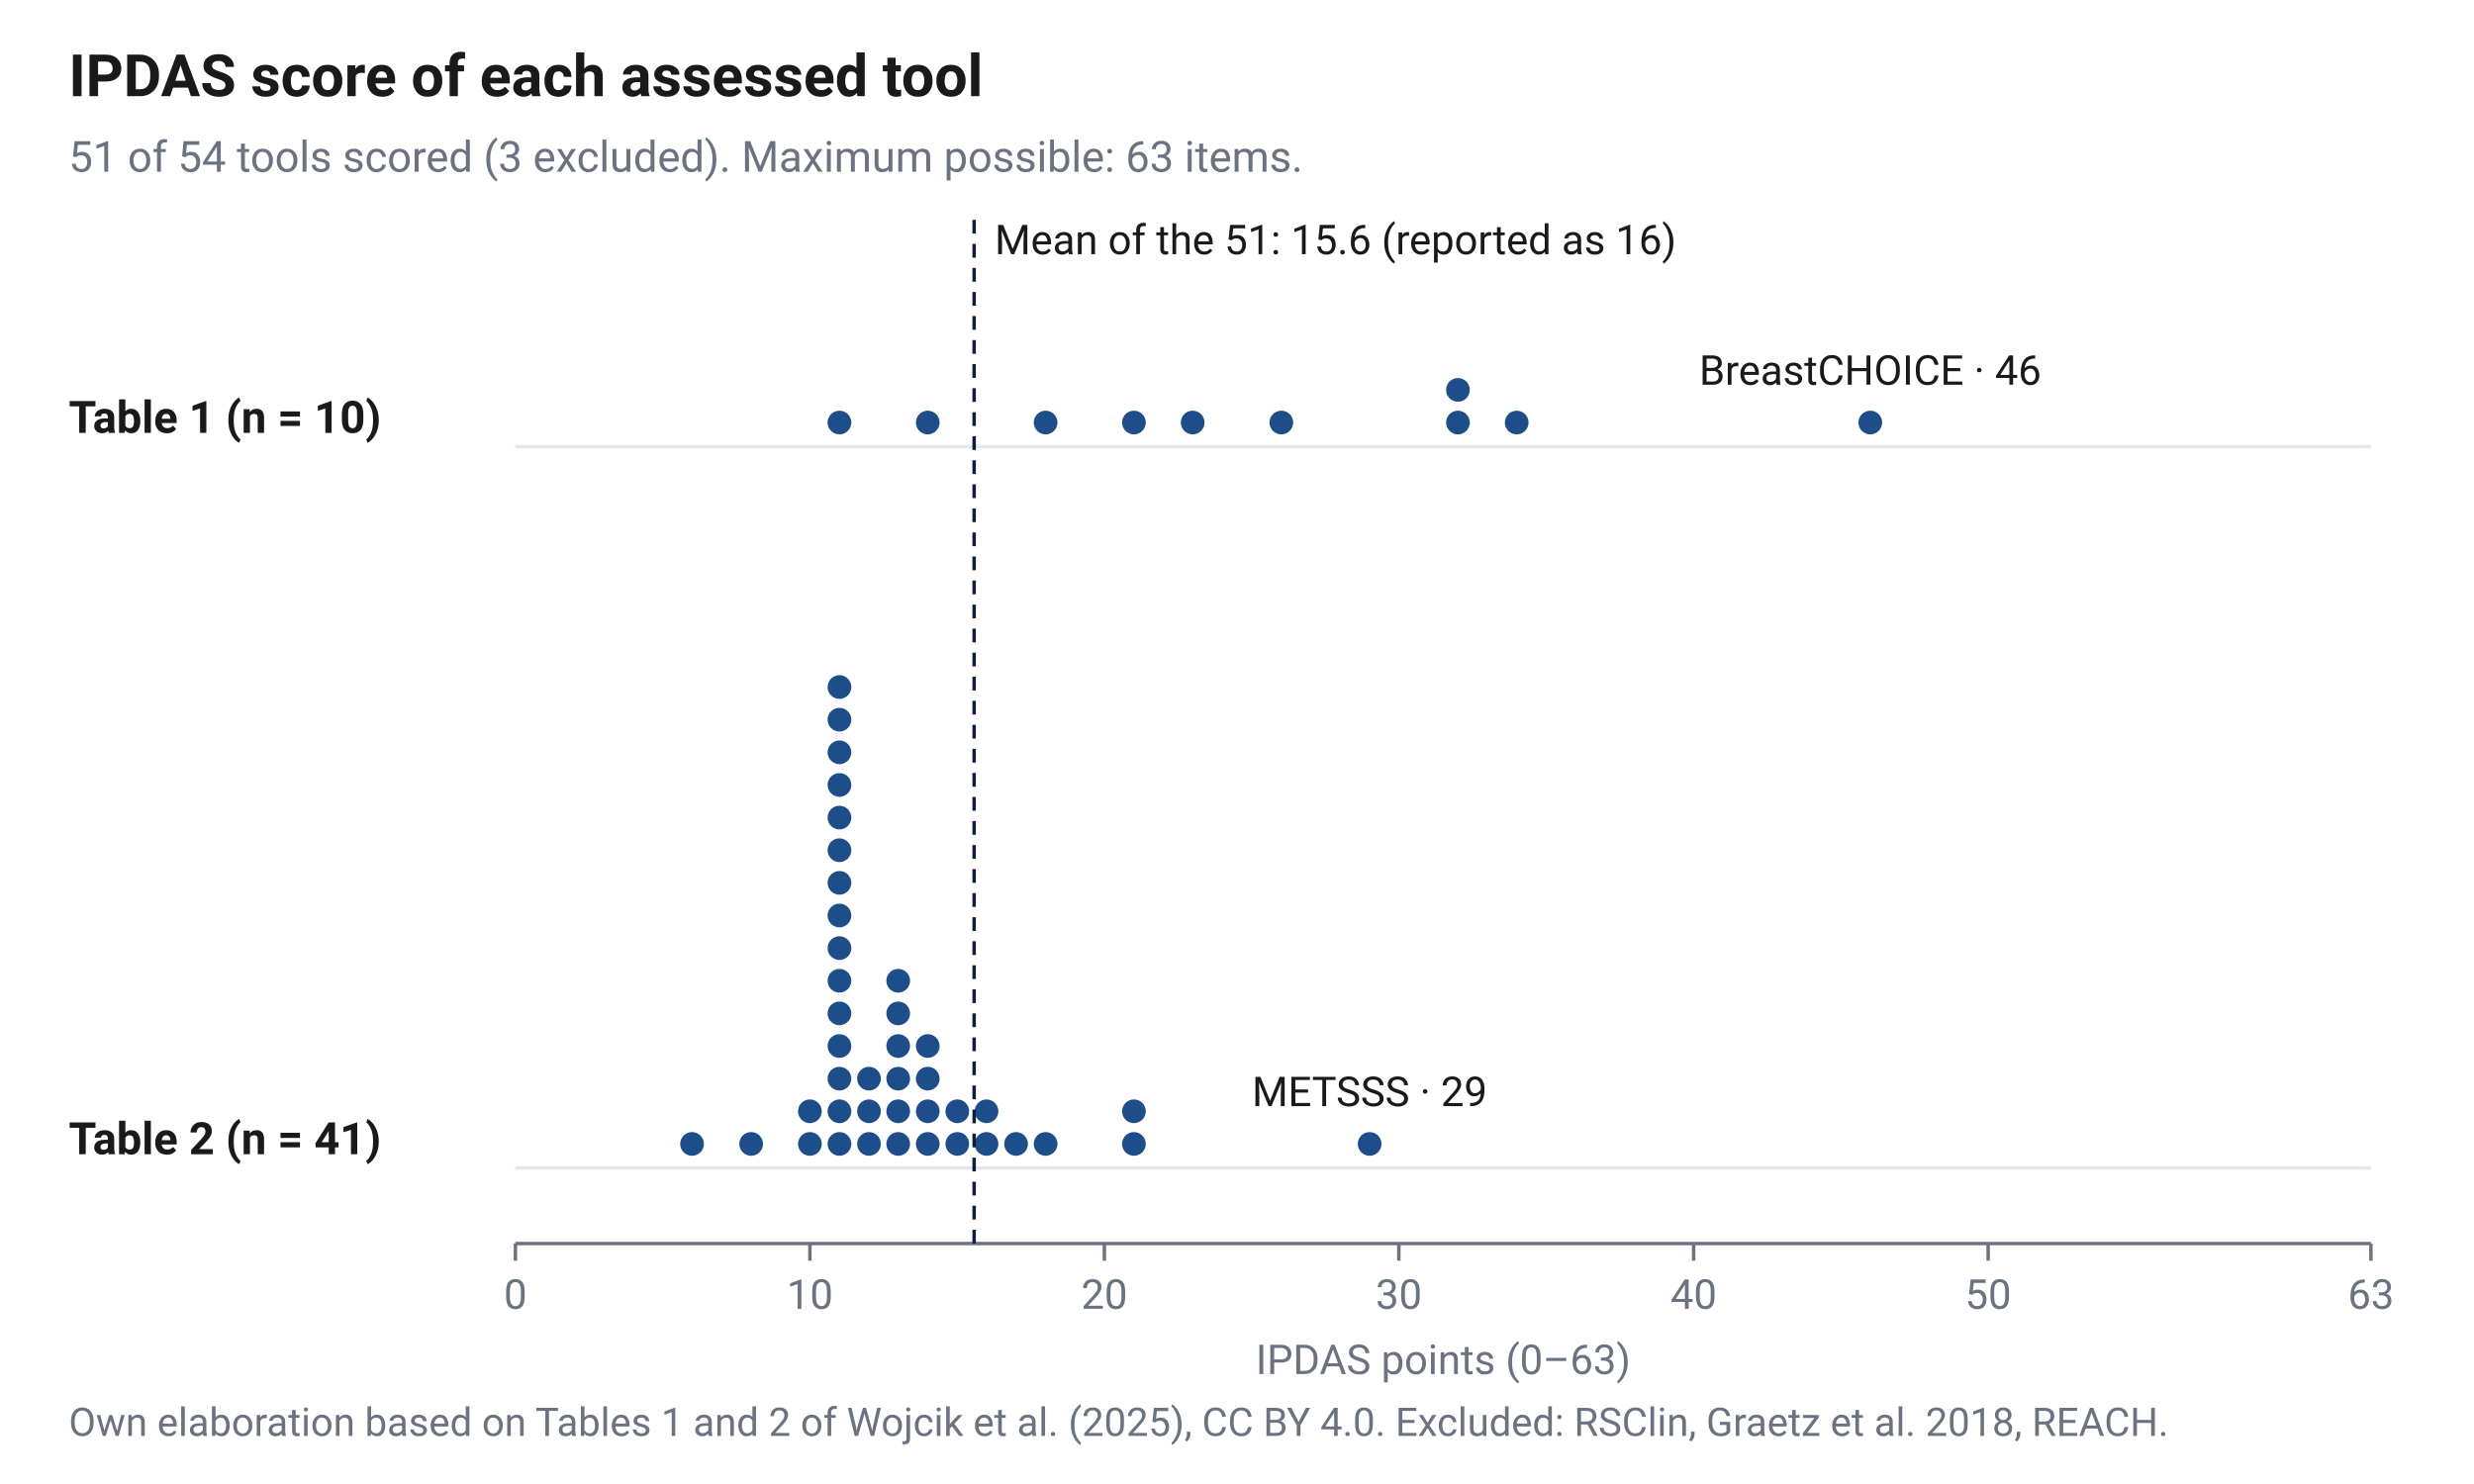
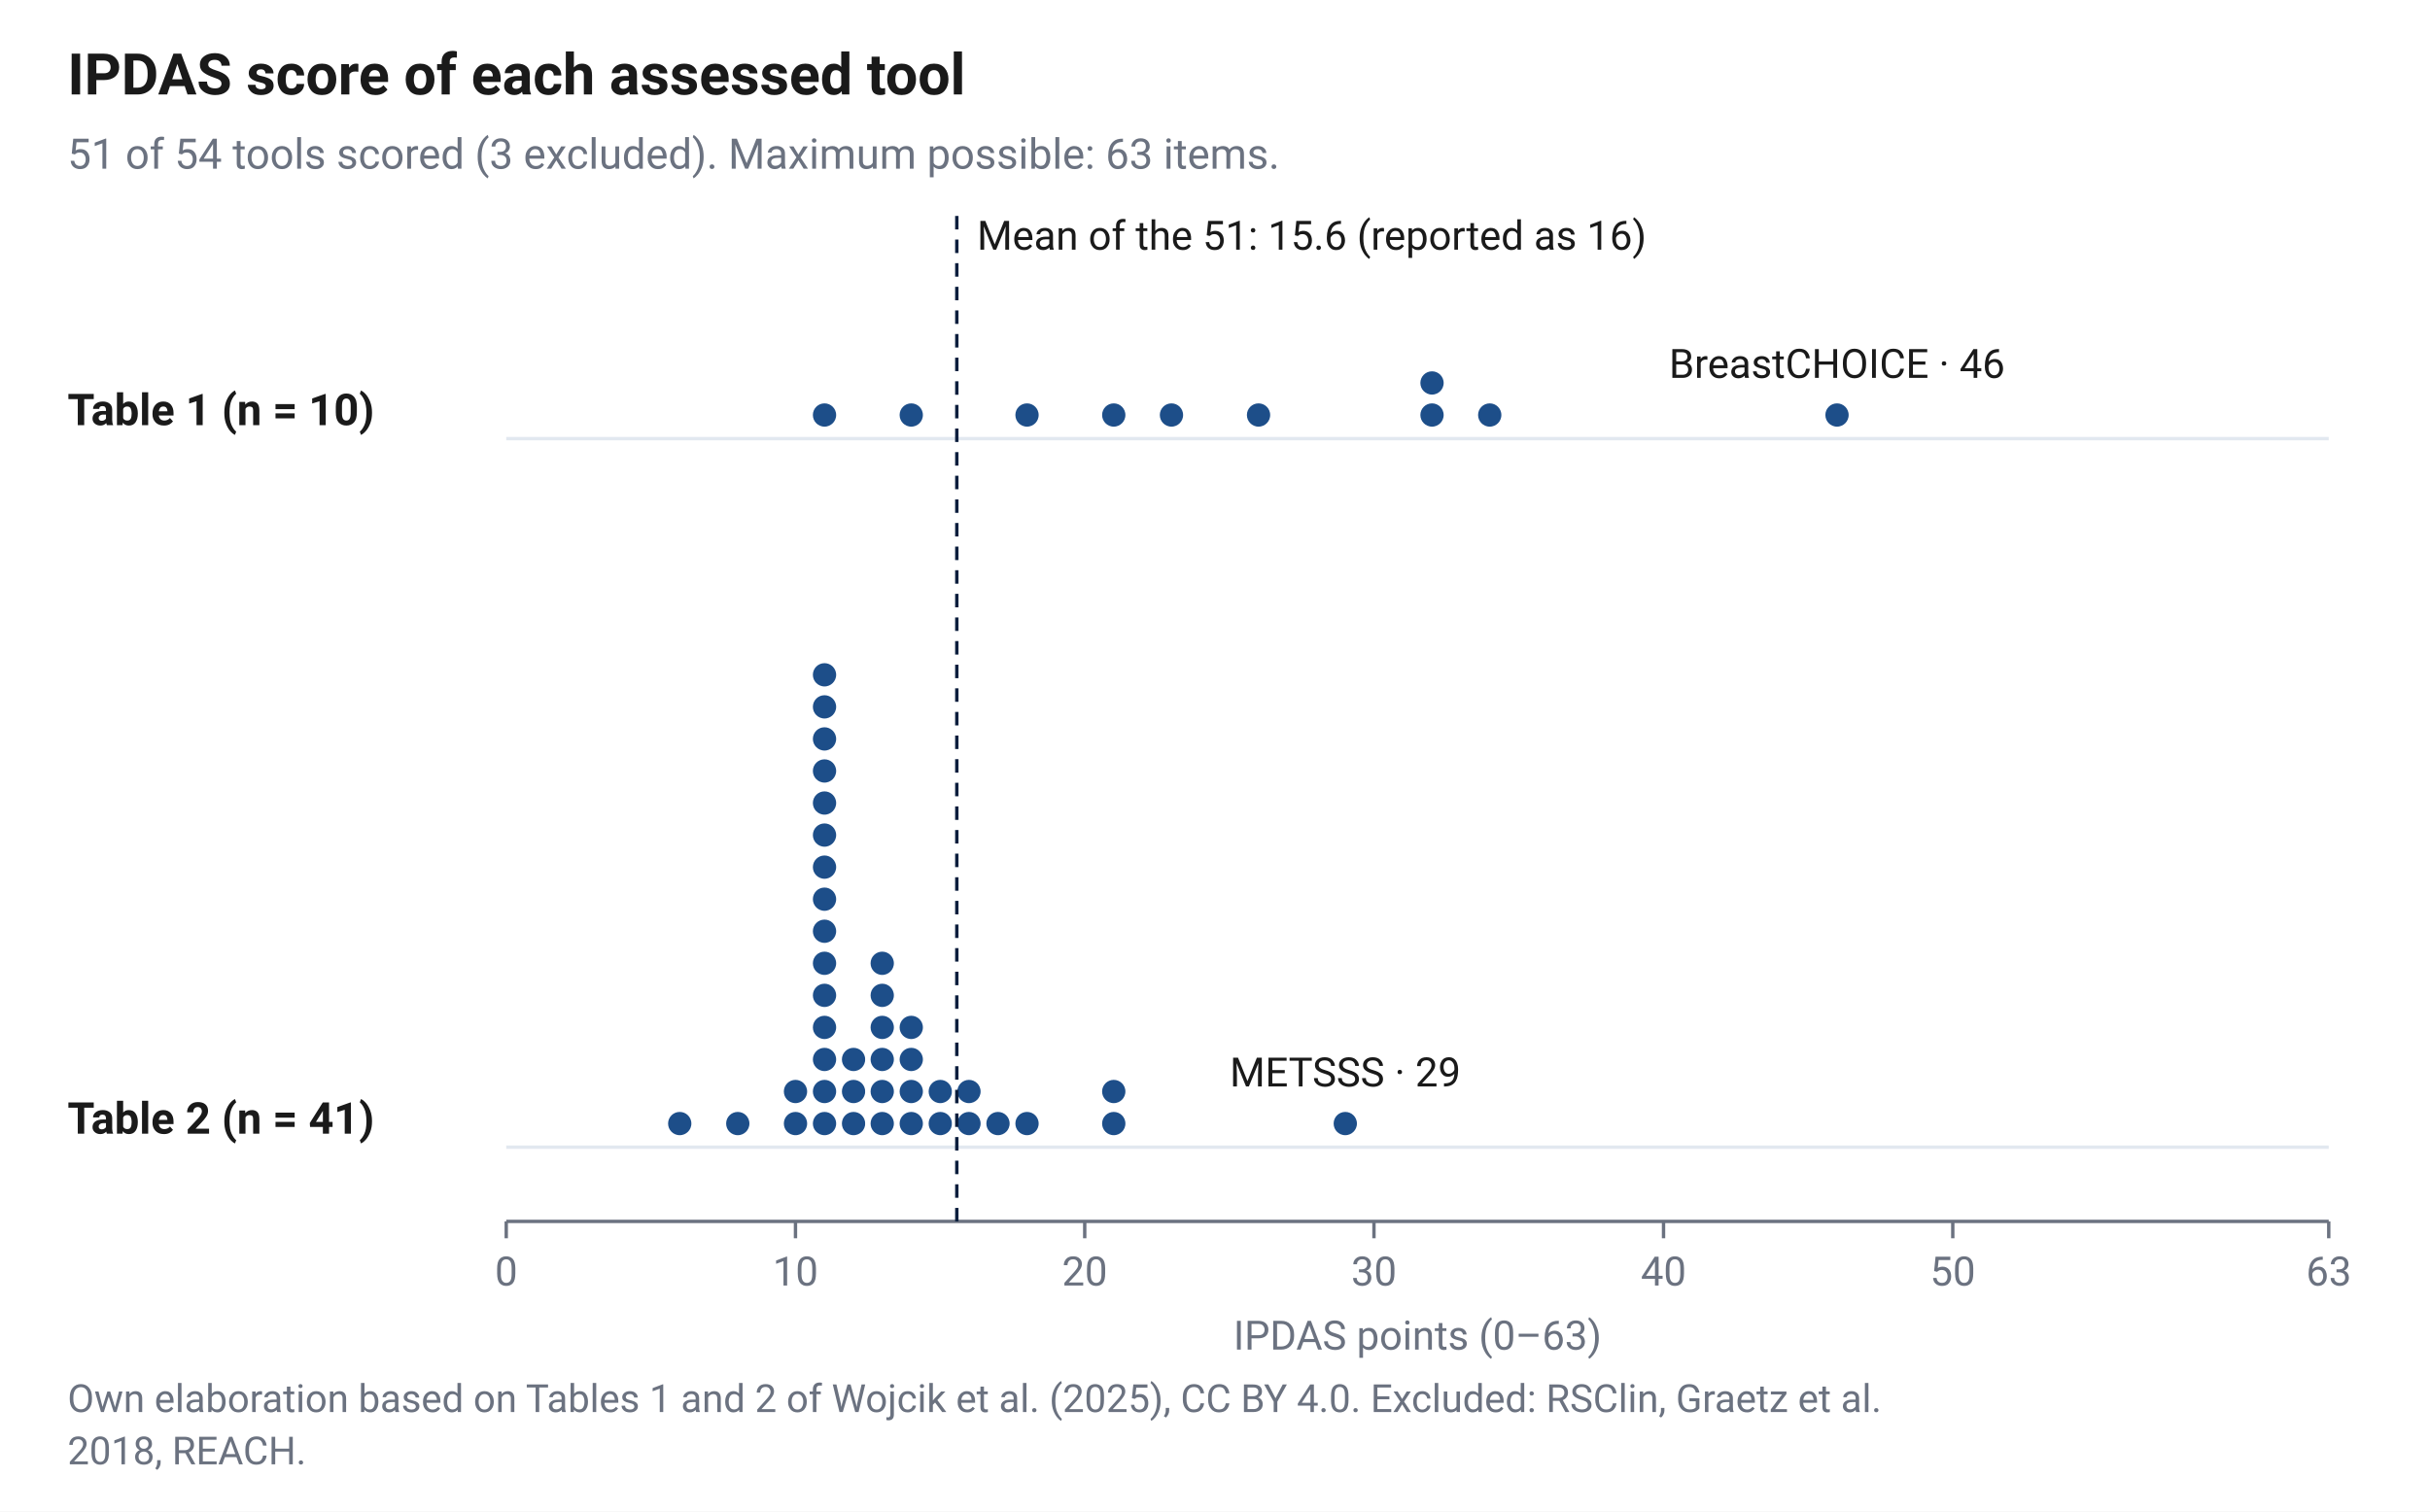
- <svg xmlns="http://www.w3.org/2000/svg" viewBox="0 0 720 432" width="720" height="432" role="img" aria-labelledby="t d" font-family="system-ui, -apple-system, 'Segoe UI', Roboto, Helvetica, Arial, sans-serif">
-   <rect width="720" height="432" fill="#FFFFFF" />
+ <svg xmlns="http://www.w3.org/2000/svg" viewBox="0 0 720 448" width="720" height="448" role="img" aria-labelledby="t d" font-family="system-ui, -apple-system, 'Segoe UI', Roboto, Helvetica, Arial, sans-serif">
+   <rect width="720" height="448" fill="#FFFFFF" />
  <text x="20" y="28" font-size="17" fill="#1A1A1A" text-anchor="start" font-weight="600">IPDAS score of each assessed tool</text>
  <text x="20" y="50" font-size="12.5" fill="#6B7280" text-anchor="start" font-weight="400">51 of 54 tools scored (3 excluded). Maximum possible: 63 items.</text>
  <text x="20" y="126" font-size="13" fill="#1A1A1A" text-anchor="start" font-weight="600">Table 1 (n = 10)</text>
  <line x1="150" y1="130" x2="690" y2="130" stroke="#E2E8F0" />
  <circle cx="244.3" cy="123.0" r="4.2" fill="#1D4E89" stroke="#FFFFFF" stroke-width="1.5" />
  <circle cx="270.0" cy="123.0" r="4.2" fill="#1D4E89" stroke="#FFFFFF" stroke-width="1.5" />
  <circle cx="304.3" cy="123.0" r="4.2" fill="#1D4E89" stroke="#FFFFFF" stroke-width="1.5" />
  <circle cx="330.0" cy="123.0" r="4.2" fill="#1D4E89" stroke="#FFFFFF" stroke-width="1.5" />
  <circle cx="347.1" cy="123.0" r="4.2" fill="#1D4E89" stroke="#FFFFFF" stroke-width="1.5" />
  <circle cx="372.9" cy="123.0" r="4.2" fill="#1D4E89" stroke="#FFFFFF" stroke-width="1.5" />
  <circle cx="424.3" cy="123.0" r="4.2" fill="#1D4E89" stroke="#FFFFFF" stroke-width="1.5" />
  <circle cx="424.3" cy="113.5" r="4.2" fill="#1D4E89" stroke="#FFFFFF" stroke-width="1.5" />
  <circle cx="441.4" cy="123.0" r="4.2" fill="#1D4E89" stroke="#FFFFFF" stroke-width="1.5" />
  <circle cx="544.3" cy="123.0" r="4.2" fill="#1D4E89" stroke="#FFFFFF" stroke-width="1.5" />
  <text x="20" y="336" font-size="13" fill="#1A1A1A" text-anchor="start" font-weight="600">Table 2 (n = 41)</text>
  <line x1="150" y1="340" x2="690" y2="340" stroke="#E2E8F0" />
  <circle cx="201.4" cy="333.0" r="4.2" fill="#1D4E89" stroke="#FFFFFF" stroke-width="1.5" />
  <circle cx="218.6" cy="333.0" r="4.2" fill="#1D4E89" stroke="#FFFFFF" stroke-width="1.5" />
  <circle cx="235.7" cy="333.0" r="4.2" fill="#1D4E89" stroke="#FFFFFF" stroke-width="1.5" />
  <circle cx="235.7" cy="323.5" r="4.2" fill="#1D4E89" stroke="#FFFFFF" stroke-width="1.5" />
  <circle cx="244.3" cy="333.0" r="4.2" fill="#1D4E89" stroke="#FFFFFF" stroke-width="1.5" />
  <circle cx="244.3" cy="323.5" r="4.2" fill="#1D4E89" stroke="#FFFFFF" stroke-width="1.5" />
  <circle cx="244.3" cy="314.0" r="4.2" fill="#1D4E89" stroke="#FFFFFF" stroke-width="1.5" />
  <circle cx="244.3" cy="304.5" r="4.2" fill="#1D4E89" stroke="#FFFFFF" stroke-width="1.5" />
  <circle cx="244.3" cy="295.0" r="4.2" fill="#1D4E89" stroke="#FFFFFF" stroke-width="1.5" />
  <circle cx="244.3" cy="285.5" r="4.2" fill="#1D4E89" stroke="#FFFFFF" stroke-width="1.5" />
  <circle cx="244.3" cy="276.0" r="4.2" fill="#1D4E89" stroke="#FFFFFF" stroke-width="1.5" />
  <circle cx="244.3" cy="266.5" r="4.2" fill="#1D4E89" stroke="#FFFFFF" stroke-width="1.5" />
  <circle cx="244.3" cy="257.0" r="4.2" fill="#1D4E89" stroke="#FFFFFF" stroke-width="1.5" />
  <circle cx="244.3" cy="247.5" r="4.2" fill="#1D4E89" stroke="#FFFFFF" stroke-width="1.5" />
  <circle cx="244.3" cy="238.0" r="4.2" fill="#1D4E89" stroke="#FFFFFF" stroke-width="1.5" />
  <circle cx="244.3" cy="228.5" r="4.2" fill="#1D4E89" stroke="#FFFFFF" stroke-width="1.5" />
  <circle cx="244.3" cy="219.0" r="4.2" fill="#1D4E89" stroke="#FFFFFF" stroke-width="1.5" />
  <circle cx="244.3" cy="209.5" r="4.2" fill="#1D4E89" stroke="#FFFFFF" stroke-width="1.5" />
  <circle cx="244.3" cy="200.0" r="4.2" fill="#1D4E89" stroke="#FFFFFF" stroke-width="1.5" />
  <circle cx="252.9" cy="333.0" r="4.2" fill="#1D4E89" stroke="#FFFFFF" stroke-width="1.5" />
  <circle cx="252.9" cy="323.5" r="4.2" fill="#1D4E89" stroke="#FFFFFF" stroke-width="1.5" />
  <circle cx="252.9" cy="314.0" r="4.2" fill="#1D4E89" stroke="#FFFFFF" stroke-width="1.5" />
  <circle cx="261.4" cy="333.0" r="4.2" fill="#1D4E89" stroke="#FFFFFF" stroke-width="1.5" />
  <circle cx="261.4" cy="323.5" r="4.2" fill="#1D4E89" stroke="#FFFFFF" stroke-width="1.5" />
  <circle cx="261.4" cy="314.0" r="4.2" fill="#1D4E89" stroke="#FFFFFF" stroke-width="1.5" />
  <circle cx="261.4" cy="304.5" r="4.2" fill="#1D4E89" stroke="#FFFFFF" stroke-width="1.5" />
  <circle cx="261.4" cy="295.0" r="4.2" fill="#1D4E89" stroke="#FFFFFF" stroke-width="1.5" />
  <circle cx="261.4" cy="285.5" r="4.2" fill="#1D4E89" stroke="#FFFFFF" stroke-width="1.5" />
  <circle cx="270.0" cy="333.0" r="4.2" fill="#1D4E89" stroke="#FFFFFF" stroke-width="1.5" />
  <circle cx="270.0" cy="323.5" r="4.2" fill="#1D4E89" stroke="#FFFFFF" stroke-width="1.5" />
  <circle cx="270.0" cy="314.0" r="4.2" fill="#1D4E89" stroke="#FFFFFF" stroke-width="1.5" />
  <circle cx="270.0" cy="304.5" r="4.2" fill="#1D4E89" stroke="#FFFFFF" stroke-width="1.5" />
  <circle cx="278.6" cy="333.0" r="4.2" fill="#1D4E89" stroke="#FFFFFF" stroke-width="1.5" />
  <circle cx="278.6" cy="323.5" r="4.2" fill="#1D4E89" stroke="#FFFFFF" stroke-width="1.5" />
  <circle cx="287.1" cy="333.0" r="4.2" fill="#1D4E89" stroke="#FFFFFF" stroke-width="1.5" />
  <circle cx="287.1" cy="323.5" r="4.2" fill="#1D4E89" stroke="#FFFFFF" stroke-width="1.5" />
  <circle cx="295.7" cy="333.0" r="4.2" fill="#1D4E89" stroke="#FFFFFF" stroke-width="1.5" />
  <circle cx="304.3" cy="333.0" r="4.2" fill="#1D4E89" stroke="#FFFFFF" stroke-width="1.5" />
  <circle cx="330.0" cy="333.0" r="4.2" fill="#1D4E89" stroke="#FFFFFF" stroke-width="1.5" />
  <circle cx="330.0" cy="323.5" r="4.2" fill="#1D4E89" stroke="#FFFFFF" stroke-width="1.5" />
  <circle cx="398.6" cy="333.0" r="4.2" fill="#1D4E89" stroke="#FFFFFF" stroke-width="1.5" />
  <line x1="150" y1="362" x2="690" y2="362" stroke="#6B7280" />
  <line x1="150.0" y1="362" x2="150.0" y2="367" stroke="#6B7280" />
  <text x="150.0" y="381" font-size="12" fill="#6B7280" text-anchor="middle" font-weight="400">0</text>
  <line x1="235.7" y1="362" x2="235.7" y2="367" stroke="#6B7280" />
  <text x="235.7" y="381" font-size="12" fill="#6B7280" text-anchor="middle" font-weight="400">10</text>
  <line x1="321.4" y1="362" x2="321.4" y2="367" stroke="#6B7280" />
  <text x="321.4" y="381" font-size="12" fill="#6B7280" text-anchor="middle" font-weight="400">20</text>
  <line x1="407.1" y1="362" x2="407.1" y2="367" stroke="#6B7280" />
  <text x="407.1" y="381" font-size="12" fill="#6B7280" text-anchor="middle" font-weight="400">30</text>
  <line x1="492.9" y1="362" x2="492.9" y2="367" stroke="#6B7280" />
  <text x="492.9" y="381" font-size="12" fill="#6B7280" text-anchor="middle" font-weight="400">40</text>
  <line x1="578.6" y1="362" x2="578.6" y2="367" stroke="#6B7280" />
  <text x="578.6" y="381" font-size="12" fill="#6B7280" text-anchor="middle" font-weight="400">50</text>
  <line x1="690.0" y1="362" x2="690.0" y2="367" stroke="#6B7280" />
  <text x="690.0" y="381" font-size="12" fill="#6B7280" text-anchor="middle" font-weight="400">63</text>
  <text x="420.0" y="400" font-size="12" fill="#6B7280" text-anchor="middle" font-weight="400">IPDAS points (0–63)</text>
  <line x1="283.5" y1="64" x2="283.5" y2="362" stroke="#0B1E3D" stroke-dasharray="4 3" />
  <text x="289.5" y="74" font-size="12" fill="#1A1A1A" text-anchor="start" font-weight="400">Mean of the 51: 15.6 (reported as 16)</text>
  <text x="544.3" y="112" font-size="12" fill="#1A1A1A" text-anchor="middle" font-weight="400">BreastCHOICE · 46</text>
  <text x="398.6" y="322" font-size="12" fill="#1A1A1A" text-anchor="middle" font-weight="400">METSSS · 29</text>
-   <text x="20" y="418" font-size="11.5" fill="#6B7280" text-anchor="start" font-weight="400">Own elaboration based on Tables 1 and 2 of Wojcik et al. (2025), CC BY 4.0. Excluded: RSClin, Graetz et al. 2018, REACH.</text>
+   <text x="20" y="418.5" font-size="11.5" fill="#6B7280" text-anchor="start" font-weight="400">Own elaboration based on Tables 1 and 2 of Wojcik et al. (2025), CC BY 4.0. Excluded: RSClin, Graetz et al.</text>
+   <text x="20" y="434.0" font-size="11.5" fill="#6B7280" text-anchor="start" font-weight="400">2018, REACH.</text>
</svg>
